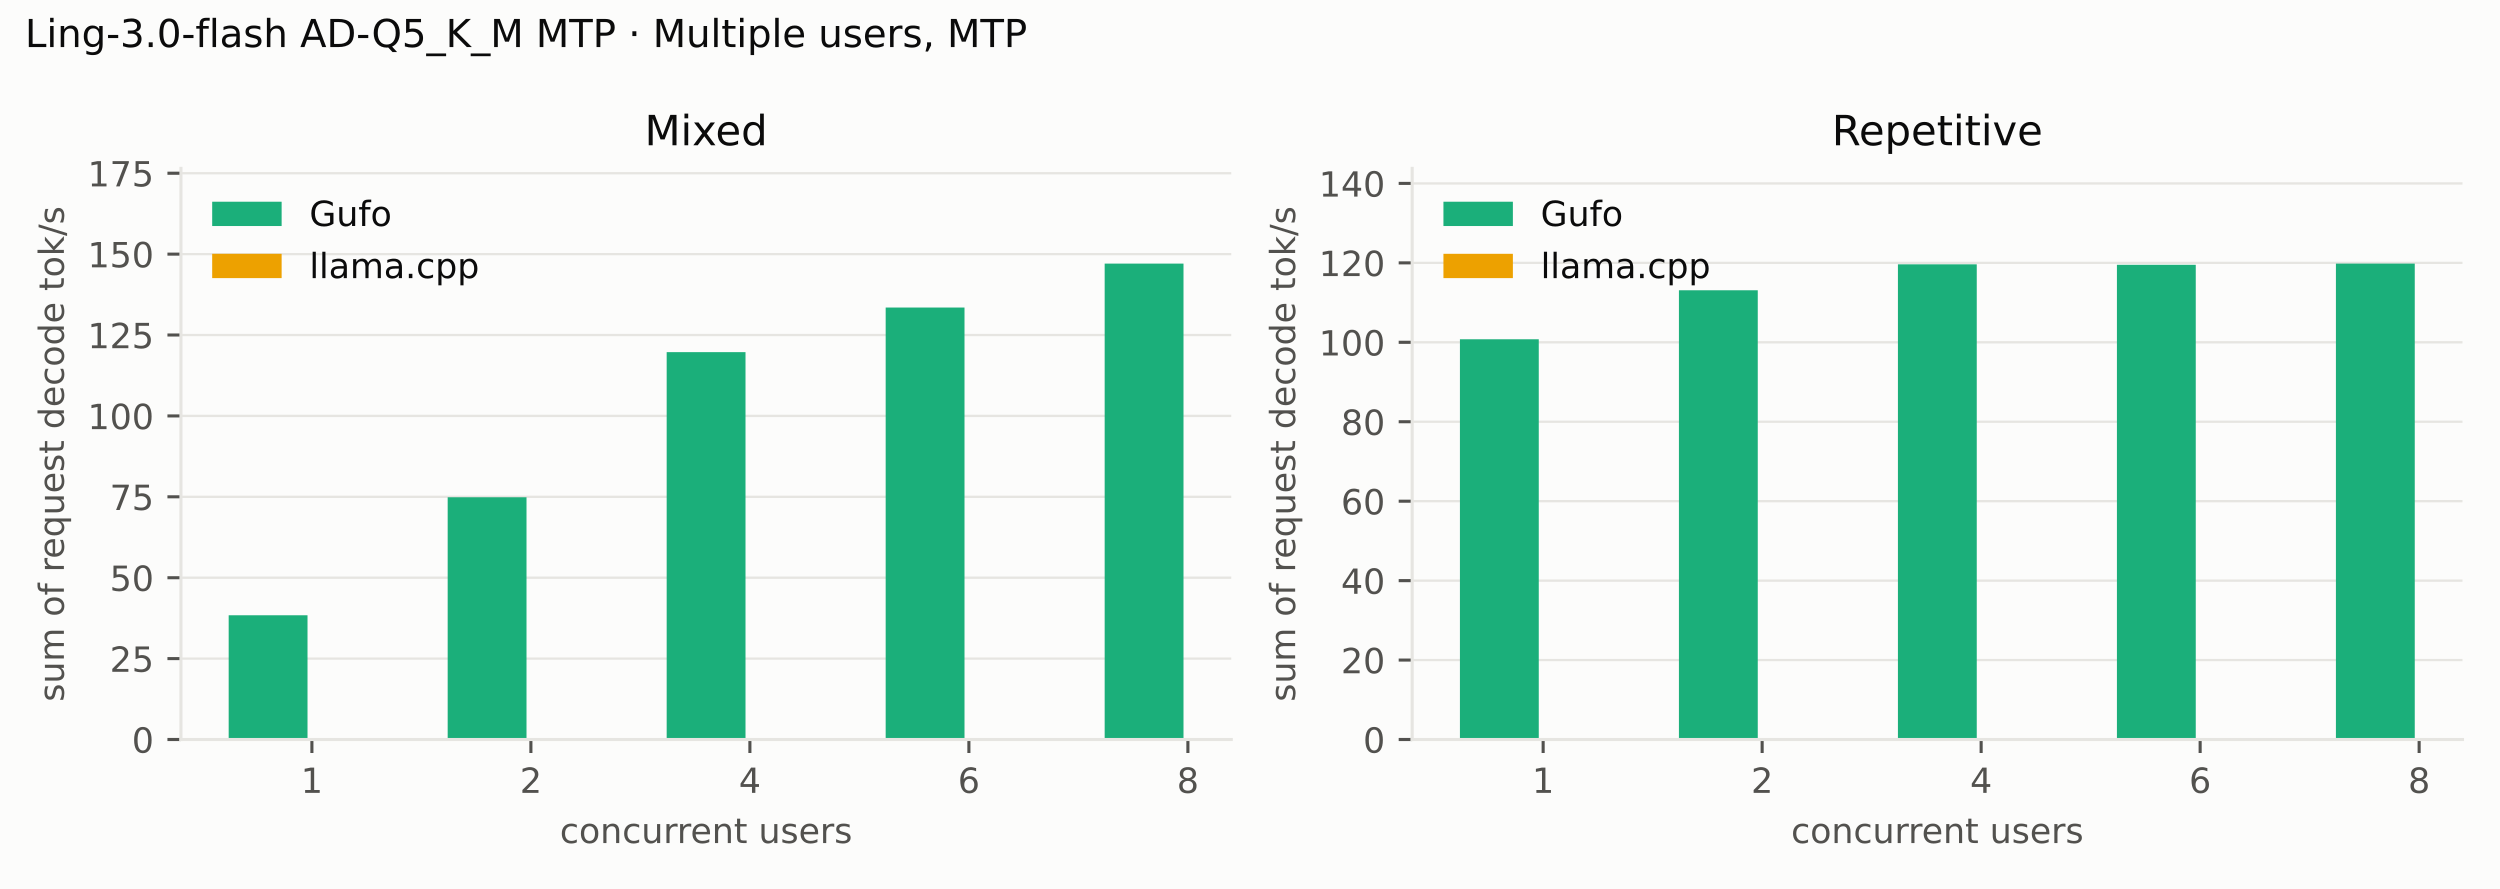
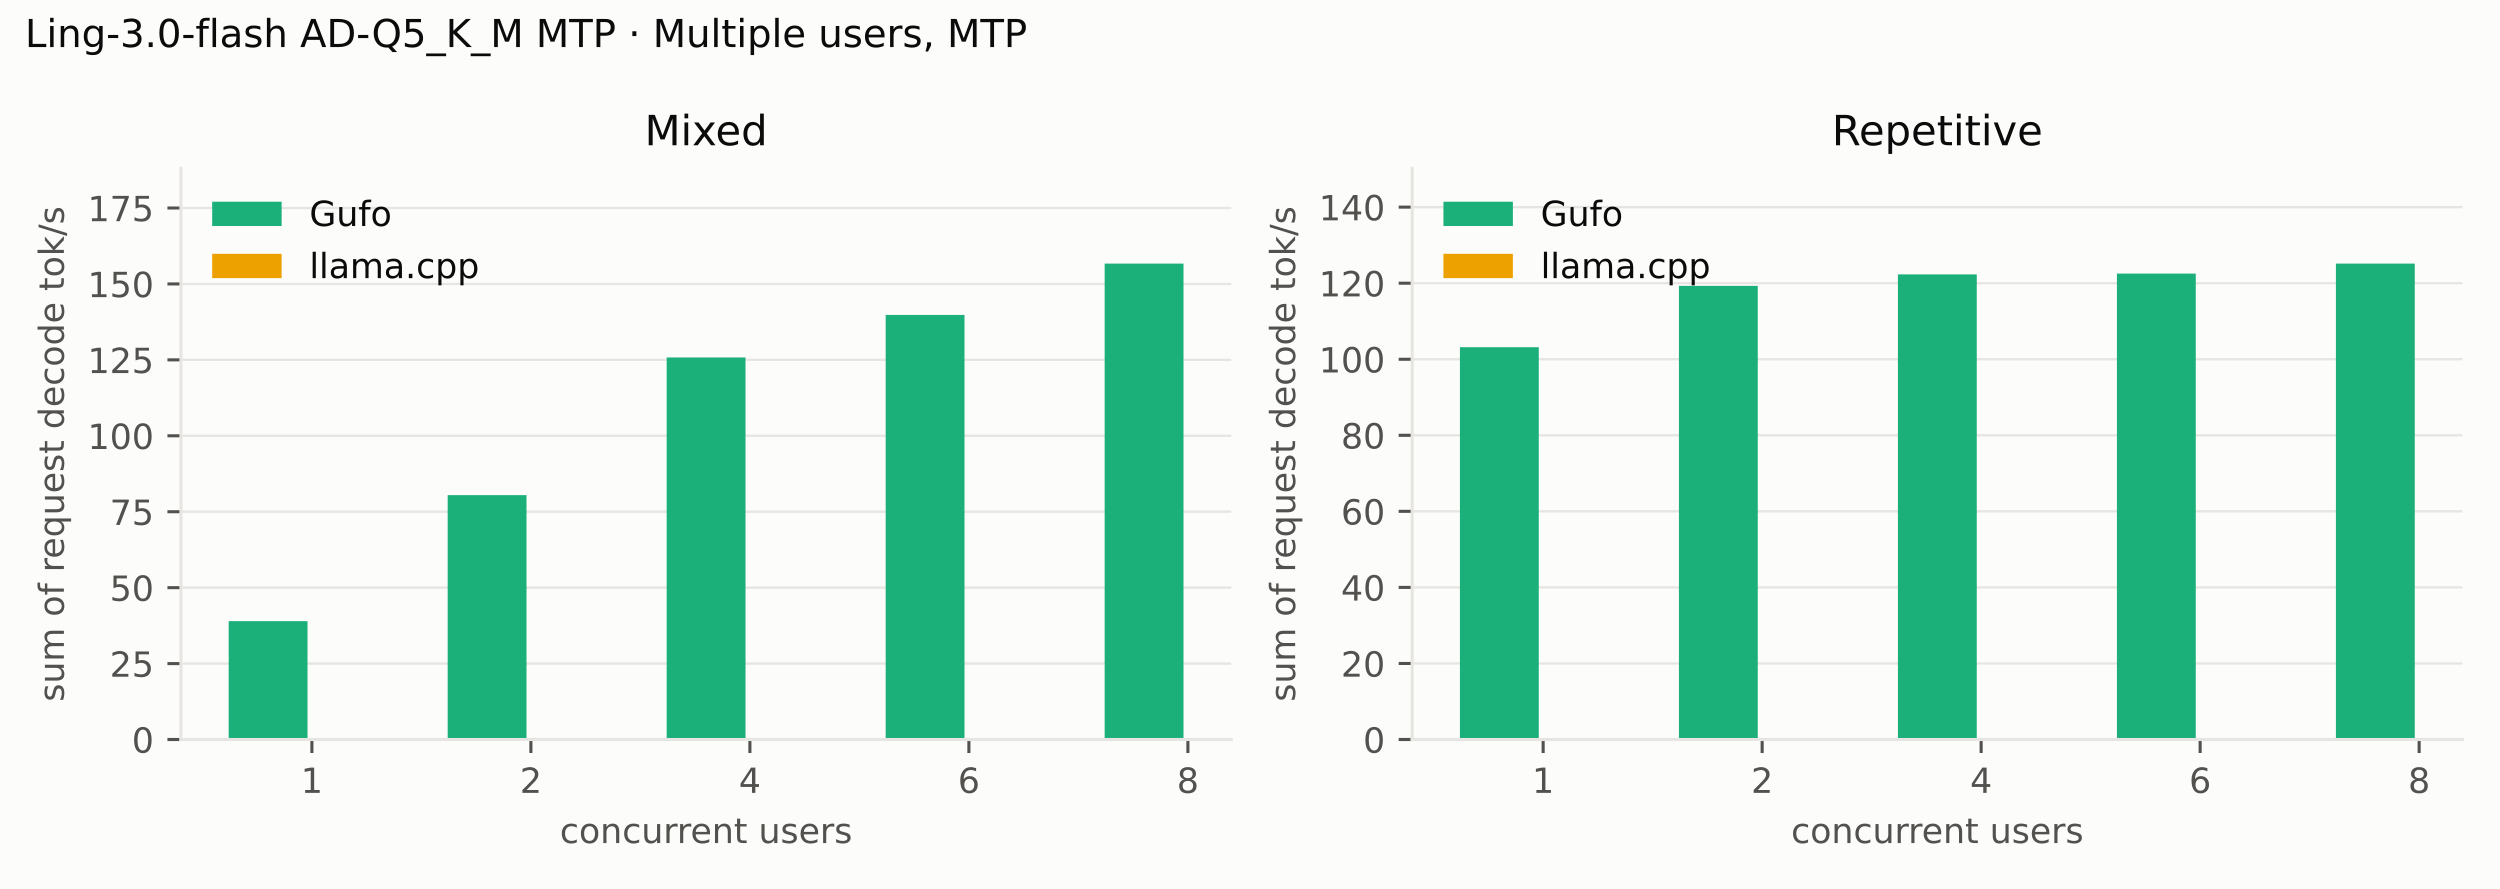
<svg xmlns="http://www.w3.org/2000/svg" xmlns:xlink="http://www.w3.org/1999/xlink" width="648pt" height="230.4pt" viewBox="0 0 648 230.4" version="1.1">
  <defs>
    <style type="text/css">*{stroke-linejoin: round; stroke-linecap: butt}</style>
  </defs>
  <g id="figure_1">
    <g id="patch_1">
      <path d="M 0 230.4 L 648 230.4 L 648 0 L 0 0 z " style="fill: #fcfcfb" />
    </g>
    <g id="axes_1">
      <g id="patch_2">
        <path d="M 46.899 191.68 L 319.14 191.68 L 319.14 43.647 L 46.899 43.647 z " style="fill: #fcfcfb" />
      </g>
      <g id="matplotlib.axis_1">
        <g id="xtick_1">
          <g id="line2d_1">
            <defs>
              <path id="m1ebf051f68" d="M 0 0 L 0 3.5 " style="stroke: #52514e; stroke-width: 0.8" />
            </defs>
            <g>
              <use xlink:href="#m1ebf051f68" x="80.844" y="191.68" style="fill: #52514e; stroke: #52514e; stroke-width: 0.8" />
            </g>
          </g>
          <g id="text_1">
            <text style="font-size: 9px; font-family: 'DejaVu Sans', 'Bitstream Vera Sans', 'Computer Modern Sans Serif', 'Lucida Grande', 'Verdana', 'Geneva', 'Lucid', 'Arial', 'Helvetica', 'Avant Garde', sans-serif; text-anchor: middle; fill: #52514e" x="80.844" y="205.518" transform="rotate(-0 80.84437 205.5179)">1</text>
          </g>
        </g>
        <g id="xtick_2">
          <g id="line2d_2">
            <g>
              <use xlink:href="#m1ebf051f68" x="137.608" y="191.68" style="fill: #52514e; stroke: #52514e; stroke-width: 0.8" />
            </g>
          </g>
          <g id="text_2">
            <text style="font-size: 9px; font-family: 'DejaVu Sans', 'Bitstream Vera Sans', 'Computer Modern Sans Serif', 'Lucida Grande', 'Verdana', 'Geneva', 'Lucid', 'Arial', 'Helvetica', 'Avant Garde', sans-serif; text-anchor: middle; fill: #52514e" x="137.608" y="205.518" transform="rotate(-0 137.6085 205.5179)">2</text>
          </g>
        </g>
        <g id="xtick_3">
          <g id="line2d_3">
            <g>
              <use xlink:href="#m1ebf051f68" x="194.373" y="191.68" style="fill: #52514e; stroke: #52514e; stroke-width: 0.8" />
            </g>
          </g>
          <g id="text_3">
            <text style="font-size: 9px; font-family: 'DejaVu Sans', 'Bitstream Vera Sans', 'Computer Modern Sans Serif', 'Lucida Grande', 'Verdana', 'Geneva', 'Lucid', 'Arial', 'Helvetica', 'Avant Garde', sans-serif; text-anchor: middle; fill: #52514e" x="194.373" y="205.518" transform="rotate(-0 194.3725 205.5179)">4</text>
          </g>
        </g>
        <g id="xtick_4">
          <g id="line2d_4">
            <g>
              <use xlink:href="#m1ebf051f68" x="251.137" y="191.68" style="fill: #52514e; stroke: #52514e; stroke-width: 0.8" />
            </g>
          </g>
          <g id="text_4">
            <text style="font-size: 9px; font-family: 'DejaVu Sans', 'Bitstream Vera Sans', 'Computer Modern Sans Serif', 'Lucida Grande', 'Verdana', 'Geneva', 'Lucid', 'Arial', 'Helvetica', 'Avant Garde', sans-serif; text-anchor: middle; fill: #52514e" x="251.137" y="205.518" transform="rotate(-0 251.1366 205.5179)">6</text>
          </g>
        </g>
        <g id="xtick_5">
          <g id="line2d_5">
            <g>
              <use xlink:href="#m1ebf051f68" x="307.901" y="191.68" style="fill: #52514e; stroke: #52514e; stroke-width: 0.8" />
            </g>
          </g>
          <g id="text_5">
            <text style="font-size: 9px; font-family: 'DejaVu Sans', 'Bitstream Vera Sans', 'Computer Modern Sans Serif', 'Lucida Grande', 'Verdana', 'Geneva', 'Lucid', 'Arial', 'Helvetica', 'Avant Garde', sans-serif; text-anchor: middle; fill: #52514e" x="307.901" y="205.518" transform="rotate(-0 307.9007 205.5179)">8</text>
          </g>
        </g>
        <g id="text_6">
          <text style="font-size: 9px; font-family: 'DejaVu Sans', 'Bitstream Vera Sans', 'Computer Modern Sans Serif', 'Lucida Grande', 'Verdana', 'Geneva', 'Lucid', 'Arial', 'Helvetica', 'Avant Garde', sans-serif; text-anchor: middle; fill: #52514e" x="183.02" y="218.518" transform="rotate(-0 183.0197 218.5179)">concurrent users</text>
        </g>
      </g>
      <g id="matplotlib.axis_2">
        <g id="ytick_1">
          <g id="line2d_6">
            <path d="M 46.899 191.68 L 319.14 191.68 " clip-path="url(#p1bdd1d52e2)" style="fill: none; stroke: #e6e5e1; stroke-width: 0.6; stroke-linecap: square" />
          </g>
          <g id="line2d_7">
            <defs>
              <path id="m680e5b1e24" d="M 0 0 L -3.5 0 " style="stroke: #52514e; stroke-width: 0.8" />
            </defs>
            <g>
              <use xlink:href="#m680e5b1e24" x="46.899" y="191.68" style="fill: #52514e; stroke: #52514e; stroke-width: 0.8" />
            </g>
          </g>
          <g id="text_7">
            <text style="font-size: 9px; font-family: 'DejaVu Sans', 'Bitstream Vera Sans', 'Computer Modern Sans Serif', 'Lucida Grande', 'Verdana', 'Geneva', 'Lucid', 'Arial', 'Helvetica', 'Avant Garde', sans-serif; text-anchor: end; fill: #52514e" x="39.899" y="195.099" transform="rotate(-0 39.89945 195.0989)">0</text>
          </g>
        </g>
        <g id="ytick_2">
          <g id="line2d_8">
-             <path d="M 46.899 170.712 L 319.14 170.712 " clip-path="url(#p1bdd1d52e2)" style="fill: none; stroke: #e6e5e1; stroke-width: 0.6; stroke-linecap: square" />
+             <path d="M 46.899 171.999 L 319.14 171.999 " clip-path="url(#p1bdd1d52e2)" style="fill: none; stroke: #e6e5e1; stroke-width: 0.6; stroke-linecap: square" />
          </g>
          <g id="line2d_9">
            <g>
-               <use xlink:href="#m680e5b1e24" x="46.899" y="170.712" style="fill: #52514e; stroke: #52514e; stroke-width: 0.8" />
+               <use xlink:href="#m680e5b1e24" x="46.899" y="171.999" style="fill: #52514e; stroke: #52514e; stroke-width: 0.8" />
            </g>
          </g>
          <g id="text_8">
-             <text style="font-size: 9px; font-family: 'DejaVu Sans', 'Bitstream Vera Sans', 'Computer Modern Sans Serif', 'Lucida Grande', 'Verdana', 'Geneva', 'Lucid', 'Arial', 'Helvetica', 'Avant Garde', sans-serif; text-anchor: end; fill: #52514e" x="39.899" y="174.131" transform="rotate(-0 39.89945 174.1306)">25</text>
+             <text style="font-size: 9px; font-family: 'DejaVu Sans', 'Bitstream Vera Sans', 'Computer Modern Sans Serif', 'Lucida Grande', 'Verdana', 'Geneva', 'Lucid', 'Arial', 'Helvetica', 'Avant Garde', sans-serif; text-anchor: end; fill: #52514e" x="39.899" y="175.418" transform="rotate(-0 39.89945 175.4179)">25</text>
          </g>
        </g>
        <g id="ytick_3">
          <g id="line2d_10">
-             <path d="M 46.899 149.743 L 319.14 149.743 " clip-path="url(#p1bdd1d52e2)" style="fill: none; stroke: #e6e5e1; stroke-width: 0.6; stroke-linecap: square" />
+             <path d="M 46.899 152.318 L 319.14 152.318 " clip-path="url(#p1bdd1d52e2)" style="fill: none; stroke: #e6e5e1; stroke-width: 0.6; stroke-linecap: square" />
          </g>
          <g id="line2d_11">
            <g>
-               <use xlink:href="#m680e5b1e24" x="46.899" y="149.743" style="fill: #52514e; stroke: #52514e; stroke-width: 0.8" />
+               <use xlink:href="#m680e5b1e24" x="46.899" y="152.318" style="fill: #52514e; stroke: #52514e; stroke-width: 0.8" />
            </g>
          </g>
          <g id="text_9">
-             <text style="font-size: 9px; font-family: 'DejaVu Sans', 'Bitstream Vera Sans', 'Computer Modern Sans Serif', 'Lucida Grande', 'Verdana', 'Geneva', 'Lucid', 'Arial', 'Helvetica', 'Avant Garde', sans-serif; text-anchor: end; fill: #52514e" x="39.899" y="153.162" transform="rotate(-0 39.89945 153.1623)">50</text>
+             <text style="font-size: 9px; font-family: 'DejaVu Sans', 'Bitstream Vera Sans', 'Computer Modern Sans Serif', 'Lucida Grande', 'Verdana', 'Geneva', 'Lucid', 'Arial', 'Helvetica', 'Avant Garde', sans-serif; text-anchor: end; fill: #52514e" x="39.899" y="155.737" transform="rotate(-0 39.89945 155.7369)">50</text>
          </g>
        </g>
        <g id="ytick_4">
          <g id="line2d_12">
-             <path d="M 46.899 128.775 L 319.14 128.775 " clip-path="url(#p1bdd1d52e2)" style="fill: none; stroke: #e6e5e1; stroke-width: 0.6; stroke-linecap: square" />
+             <path d="M 46.899 132.637 L 319.14 132.637 " clip-path="url(#p1bdd1d52e2)" style="fill: none; stroke: #e6e5e1; stroke-width: 0.6; stroke-linecap: square" />
          </g>
          <g id="line2d_13">
            <g>
-               <use xlink:href="#m680e5b1e24" x="46.899" y="128.775" style="fill: #52514e; stroke: #52514e; stroke-width: 0.8" />
+               <use xlink:href="#m680e5b1e24" x="46.899" y="132.637" style="fill: #52514e; stroke: #52514e; stroke-width: 0.8" />
            </g>
          </g>
          <g id="text_10">
-             <text style="font-size: 9px; font-family: 'DejaVu Sans', 'Bitstream Vera Sans', 'Computer Modern Sans Serif', 'Lucida Grande', 'Verdana', 'Geneva', 'Lucid', 'Arial', 'Helvetica', 'Avant Garde', sans-serif; text-anchor: end; fill: #52514e" x="39.899" y="132.194" transform="rotate(-0 39.89945 132.194)">75</text>
+             <text style="font-size: 9px; font-family: 'DejaVu Sans', 'Bitstream Vera Sans', 'Computer Modern Sans Serif', 'Lucida Grande', 'Verdana', 'Geneva', 'Lucid', 'Arial', 'Helvetica', 'Avant Garde', sans-serif; text-anchor: end; fill: #52514e" x="39.899" y="136.056" transform="rotate(-0 39.89945 136.0558)">75</text>
          </g>
        </g>
        <g id="ytick_5">
          <g id="line2d_14">
-             <path d="M 46.899 107.807 L 319.14 107.807 " clip-path="url(#p1bdd1d52e2)" style="fill: none; stroke: #e6e5e1; stroke-width: 0.6; stroke-linecap: square" />
+             <path d="M 46.899 112.956 L 319.14 112.956 " clip-path="url(#p1bdd1d52e2)" style="fill: none; stroke: #e6e5e1; stroke-width: 0.6; stroke-linecap: square" />
          </g>
          <g id="line2d_15">
            <g>
-               <use xlink:href="#m680e5b1e24" x="46.899" y="107.807" style="fill: #52514e; stroke: #52514e; stroke-width: 0.8" />
+               <use xlink:href="#m680e5b1e24" x="46.899" y="112.956" style="fill: #52514e; stroke: #52514e; stroke-width: 0.8" />
            </g>
          </g>
          <g id="text_11">
-             <text style="font-size: 9px; font-family: 'DejaVu Sans', 'Bitstream Vera Sans', 'Computer Modern Sans Serif', 'Lucida Grande', 'Verdana', 'Geneva', 'Lucid', 'Arial', 'Helvetica', 'Avant Garde', sans-serif; text-anchor: end; fill: #52514e" x="39.899" y="111.226" transform="rotate(-0 39.89945 111.2257)">100</text>
+             <text style="font-size: 9px; font-family: 'DejaVu Sans', 'Bitstream Vera Sans', 'Computer Modern Sans Serif', 'Lucida Grande', 'Verdana', 'Geneva', 'Lucid', 'Arial', 'Helvetica', 'Avant Garde', sans-serif; text-anchor: end; fill: #52514e" x="39.899" y="116.375" transform="rotate(-0 39.89945 116.3748)">100</text>
          </g>
        </g>
        <g id="ytick_6">
          <g id="line2d_16">
-             <path d="M 46.899 86.838 L 319.14 86.838 " clip-path="url(#p1bdd1d52e2)" style="fill: none; stroke: #e6e5e1; stroke-width: 0.6; stroke-linecap: square" />
+             <path d="M 46.899 93.275 L 319.14 93.275 " clip-path="url(#p1bdd1d52e2)" style="fill: none; stroke: #e6e5e1; stroke-width: 0.6; stroke-linecap: square" />
          </g>
          <g id="line2d_17">
            <g>
-               <use xlink:href="#m680e5b1e24" x="46.899" y="86.838" style="fill: #52514e; stroke: #52514e; stroke-width: 0.8" />
+               <use xlink:href="#m680e5b1e24" x="46.899" y="93.275" style="fill: #52514e; stroke: #52514e; stroke-width: 0.8" />
            </g>
          </g>
          <g id="text_12">
-             <text style="font-size: 9px; font-family: 'DejaVu Sans', 'Bitstream Vera Sans', 'Computer Modern Sans Serif', 'Lucida Grande', 'Verdana', 'Geneva', 'Lucid', 'Arial', 'Helvetica', 'Avant Garde', sans-serif; text-anchor: end; fill: #52514e" x="39.899" y="90.257" transform="rotate(-0 39.89945 90.2574)">125</text>
+             <text style="font-size: 9px; font-family: 'DejaVu Sans', 'Bitstream Vera Sans', 'Computer Modern Sans Serif', 'Lucida Grande', 'Verdana', 'Geneva', 'Lucid', 'Arial', 'Helvetica', 'Avant Garde', sans-serif; text-anchor: end; fill: #52514e" x="39.899" y="96.694" transform="rotate(-0 39.89945 96.69375)">125</text>
          </g>
        </g>
        <g id="ytick_7">
          <g id="line2d_18">
-             <path d="M 46.899 65.87 L 319.14 65.87 " clip-path="url(#p1bdd1d52e2)" style="fill: none; stroke: #e6e5e1; stroke-width: 0.6; stroke-linecap: square" />
+             <path d="M 46.899 73.594 L 319.14 73.594 " clip-path="url(#p1bdd1d52e2)" style="fill: none; stroke: #e6e5e1; stroke-width: 0.6; stroke-linecap: square" />
          </g>
          <g id="line2d_19">
            <g>
-               <use xlink:href="#m680e5b1e24" x="46.899" y="65.87" style="fill: #52514e; stroke: #52514e; stroke-width: 0.8" />
+               <use xlink:href="#m680e5b1e24" x="46.899" y="73.594" style="fill: #52514e; stroke: #52514e; stroke-width: 0.8" />
            </g>
          </g>
          <g id="text_13">
-             <text style="font-size: 9px; font-family: 'DejaVu Sans', 'Bitstream Vera Sans', 'Computer Modern Sans Serif', 'Lucida Grande', 'Verdana', 'Geneva', 'Lucid', 'Arial', 'Helvetica', 'Avant Garde', sans-serif; text-anchor: end; fill: #52514e" x="39.899" y="69.289" transform="rotate(-0 39.89945 69.28909)">150</text>
+             <text style="font-size: 9px; font-family: 'DejaVu Sans', 'Bitstream Vera Sans', 'Computer Modern Sans Serif', 'Lucida Grande', 'Verdana', 'Geneva', 'Lucid', 'Arial', 'Helvetica', 'Avant Garde', sans-serif; text-anchor: end; fill: #52514e" x="39.899" y="77.013" transform="rotate(-0 39.89945 77.01271)">150</text>
          </g>
        </g>
        <g id="ytick_8">
          <g id="line2d_20">
-             <path d="M 46.899 44.902 L 319.14 44.902 " clip-path="url(#p1bdd1d52e2)" style="fill: none; stroke: #e6e5e1; stroke-width: 0.6; stroke-linecap: square" />
+             <path d="M 46.899 53.913 L 319.14 53.913 " clip-path="url(#p1bdd1d52e2)" style="fill: none; stroke: #e6e5e1; stroke-width: 0.6; stroke-linecap: square" />
          </g>
          <g id="line2d_21">
            <g>
-               <use xlink:href="#m680e5b1e24" x="46.899" y="44.902" style="fill: #52514e; stroke: #52514e; stroke-width: 0.8" />
+               <use xlink:href="#m680e5b1e24" x="46.899" y="53.913" style="fill: #52514e; stroke: #52514e; stroke-width: 0.8" />
            </g>
          </g>
          <g id="text_14">
-             <text style="font-size: 9px; font-family: 'DejaVu Sans', 'Bitstream Vera Sans', 'Computer Modern Sans Serif', 'Lucida Grande', 'Verdana', 'Geneva', 'Lucid', 'Arial', 'Helvetica', 'Avant Garde', sans-serif; text-anchor: end; fill: #52514e" x="39.899" y="48.321" transform="rotate(-0 39.89945 48.32078)">175</text>
+             <text style="font-size: 9px; font-family: 'DejaVu Sans', 'Bitstream Vera Sans', 'Computer Modern Sans Serif', 'Lucida Grande', 'Verdana', 'Geneva', 'Lucid', 'Arial', 'Helvetica', 'Avant Garde', sans-serif; text-anchor: end; fill: #52514e" x="39.899" y="57.332" transform="rotate(-0 39.89945 57.33167)">175</text>
          </g>
        </g>
        <g id="text_15">
          <text style="font-size: 9px; font-family: 'DejaVu Sans', 'Bitstream Vera Sans', 'Computer Modern Sans Serif', 'Lucida Grande', 'Verdana', 'Geneva', 'Lucid', 'Arial', 'Helvetica', 'Avant Garde', sans-serif; text-anchor: middle; fill: #52514e" x="16.559" y="117.664" transform="rotate(-90 16.55859 117.6635)">sum of request decode tok/s</text>
        </g>
      </g>
      <g id="patch_3">
-         <path d="M 59.274 191.68 L 79.709 191.68 L 79.709 159.481 L 59.274 159.481 z " clip-path="url(#p1bdd1d52e2)" style="fill: #1baf7a" />
+         <path d="M 59.274 191.68 L 79.709 191.68 L 79.709 161.001 L 59.274 161.001 z " clip-path="url(#p1bdd1d52e2)" style="fill: #1baf7a" />
      </g>
      <g id="patch_4">
-         <path d="M 116.038 191.68 L 136.473 191.68 L 136.473 128.892 L 116.038 128.892 z " clip-path="url(#p1bdd1d52e2)" style="fill: #1baf7a" />
+         <path d="M 116.038 191.68 L 136.473 191.68 L 136.473 128.339 L 116.038 128.339 z " clip-path="url(#p1bdd1d52e2)" style="fill: #1baf7a" />
      </g>
      <g id="patch_5">
-         <path d="M 172.802 191.68 L 193.237 191.68 L 193.237 91.267 L 172.802 91.267 z " clip-path="url(#p1bdd1d52e2)" style="fill: #1baf7a" />
+         <path d="M 172.802 191.68 L 193.237 191.68 L 193.237 92.661 L 172.802 92.661 z " clip-path="url(#p1bdd1d52e2)" style="fill: #1baf7a" />
      </g>
      <g id="patch_6">
-         <path d="M 229.566 191.68 L 250.001 191.68 L 250.001 79.718 L 229.566 79.718 z " clip-path="url(#p1bdd1d52e2)" style="fill: #1baf7a" />
+         <path d="M 229.566 191.68 L 250.001 191.68 L 250.001 81.639 L 229.566 81.639 z " clip-path="url(#p1bdd1d52e2)" style="fill: #1baf7a" />
      </g>
      <g id="patch_7">
        <path d="M 286.33 191.68 L 306.765 191.68 L 306.765 68.319 L 286.33 68.319 z " clip-path="url(#p1bdd1d52e2)" style="fill: #1baf7a" />
      </g>
      <g id="patch_8">
        <path d="M 0 0 z " clip-path="url(#p1bdd1d52e2)" style="fill: #eda100" />
      </g>
      <g id="patch_9">
        <path d="M 0 0 z " clip-path="url(#p1bdd1d52e2)" style="fill: #eda100" />
      </g>
      <g id="patch_10">
        <path d="M 0 0 z " clip-path="url(#p1bdd1d52e2)" style="fill: #eda100" />
      </g>
      <g id="patch_11">
        <path d="M 0 0 z " clip-path="url(#p1bdd1d52e2)" style="fill: #eda100" />
      </g>
      <g id="patch_12">
        <path d="M 0 0 z " clip-path="url(#p1bdd1d52e2)" style="fill: #eda100" />
      </g>
      <g id="patch_13">
        <path d="M 46.899 191.68 L 46.899 43.647 " style="fill: none; stroke: #e6e5e1; stroke-width: 0.8; stroke-linejoin: miter; stroke-linecap: square" />
      </g>
      <g id="patch_14">
        <path d="M 46.899 191.68 L 319.14 191.68 " style="fill: none; stroke: #e6e5e1; stroke-width: 0.8; stroke-linejoin: miter; stroke-linecap: square" />
      </g>
      <g id="text_16">
        <text style="font-size: 10.8px; font-family: 'DejaVu Sans', 'Bitstream Vera Sans', 'Computer Modern Sans Serif', 'Lucida Grande', 'Verdana', 'Geneva', 'Lucid', 'Arial', 'Helvetica', 'Avant Garde', sans-serif; text-anchor: middle; fill: #0b0b0b" x="183.02" y="37.647" transform="rotate(-0 183.0197 37.64709)">Mixed</text>
      </g>
      <g id="legend_1">
        <g id="patch_15">
          <path d="M 54.999 58.586 L 72.999 58.586 L 72.999 52.286 L 54.999 52.286 z " style="fill: #1baf7a" />
        </g>
        <g id="text_17">
          <text style="font-size: 9px; font-family: 'DejaVu Sans', 'Bitstream Vera Sans', 'Computer Modern Sans Serif', 'Lucida Grande', 'Verdana', 'Geneva', 'Lucid', 'Arial', 'Helvetica', 'Avant Garde', sans-serif; text-anchor: start; fill: #0b0b0b" x="80.199" y="58.586" transform="rotate(-0 80.19945 58.58569)">Gufo</text>
        </g>
        <g id="patch_16">
          <path d="M 54.999 72.086 L 72.999 72.086 L 72.999 65.786 L 54.999 65.786 z " style="fill: #eda100" />
        </g>
        <g id="text_18">
          <text style="font-size: 9px; font-family: 'DejaVu Sans', 'Bitstream Vera Sans', 'Computer Modern Sans Serif', 'Lucida Grande', 'Verdana', 'Geneva', 'Lucid', 'Arial', 'Helvetica', 'Avant Garde', sans-serif; text-anchor: start; fill: #0b0b0b" x="80.199" y="72.086" transform="rotate(-0 80.19945 72.08639)">llama.cpp</text>
        </g>
      </g>
    </g>
    <g id="axes_2">
      <g id="patch_17">
        <path d="M 366.039 191.68 L 638.28 191.68 L 638.28 43.647 L 366.039 43.647 z " style="fill: #fcfcfb" />
      </g>
      <g id="matplotlib.axis_3">
        <g id="xtick_6">
          <g id="line2d_22">
            <g>
              <use xlink:href="#m1ebf051f68" x="399.984" y="191.68" style="fill: #52514e; stroke: #52514e; stroke-width: 0.8" />
            </g>
          </g>
          <g id="text_19">
            <text style="font-size: 9px; font-family: 'DejaVu Sans', 'Bitstream Vera Sans', 'Computer Modern Sans Serif', 'Lucida Grande', 'Verdana', 'Geneva', 'Lucid', 'Arial', 'Helvetica', 'Avant Garde', sans-serif; text-anchor: middle; fill: #52514e" x="399.984" y="205.518" transform="rotate(-0 399.9844 205.5179)">1</text>
          </g>
        </g>
        <g id="xtick_7">
          <g id="line2d_23">
            <g>
              <use xlink:href="#m1ebf051f68" x="456.748" y="191.68" style="fill: #52514e; stroke: #52514e; stroke-width: 0.8" />
            </g>
          </g>
          <g id="text_20">
            <text style="font-size: 9px; font-family: 'DejaVu Sans', 'Bitstream Vera Sans', 'Computer Modern Sans Serif', 'Lucida Grande', 'Verdana', 'Geneva', 'Lucid', 'Arial', 'Helvetica', 'Avant Garde', sans-serif; text-anchor: middle; fill: #52514e" x="456.748" y="205.518" transform="rotate(-0 456.7485 205.5179)">2</text>
          </g>
        </g>
        <g id="xtick_8">
          <g id="line2d_24">
            <g>
              <use xlink:href="#m1ebf051f68" x="513.513" y="191.68" style="fill: #52514e; stroke: #52514e; stroke-width: 0.8" />
            </g>
          </g>
          <g id="text_21">
            <text style="font-size: 9px; font-family: 'DejaVu Sans', 'Bitstream Vera Sans', 'Computer Modern Sans Serif', 'Lucida Grande', 'Verdana', 'Geneva', 'Lucid', 'Arial', 'Helvetica', 'Avant Garde', sans-serif; text-anchor: middle; fill: #52514e" x="513.513" y="205.518" transform="rotate(-0 513.5125 205.5179)">4</text>
          </g>
        </g>
        <g id="xtick_9">
          <g id="line2d_25">
            <g>
              <use xlink:href="#m1ebf051f68" x="570.277" y="191.68" style="fill: #52514e; stroke: #52514e; stroke-width: 0.8" />
            </g>
          </g>
          <g id="text_22">
            <text style="font-size: 9px; font-family: 'DejaVu Sans', 'Bitstream Vera Sans', 'Computer Modern Sans Serif', 'Lucida Grande', 'Verdana', 'Geneva', 'Lucid', 'Arial', 'Helvetica', 'Avant Garde', sans-serif; text-anchor: middle; fill: #52514e" x="570.277" y="205.518" transform="rotate(-0 570.2766 205.5179)">6</text>
          </g>
        </g>
        <g id="xtick_10">
          <g id="line2d_26">
            <g>
              <use xlink:href="#m1ebf051f68" x="627.041" y="191.68" style="fill: #52514e; stroke: #52514e; stroke-width: 0.8" />
            </g>
          </g>
          <g id="text_23">
            <text style="font-size: 9px; font-family: 'DejaVu Sans', 'Bitstream Vera Sans', 'Computer Modern Sans Serif', 'Lucida Grande', 'Verdana', 'Geneva', 'Lucid', 'Arial', 'Helvetica', 'Avant Garde', sans-serif; text-anchor: middle; fill: #52514e" x="627.041" y="205.518" transform="rotate(-0 627.0407 205.5179)">8</text>
          </g>
        </g>
        <g id="text_24">
          <text style="font-size: 9px; font-family: 'DejaVu Sans', 'Bitstream Vera Sans', 'Computer Modern Sans Serif', 'Lucida Grande', 'Verdana', 'Geneva', 'Lucid', 'Arial', 'Helvetica', 'Avant Garde', sans-serif; text-anchor: middle; fill: #52514e" x="502.16" y="218.518" transform="rotate(-0 502.1597 218.5179)">concurrent users</text>
        </g>
      </g>
      <g id="matplotlib.axis_4">
        <g id="ytick_9">
          <g id="line2d_27">
            <path d="M 366.039 191.68 L 638.28 191.68 " clip-path="url(#pbed3e39741)" style="fill: none; stroke: #e6e5e1; stroke-width: 0.6; stroke-linecap: square" />
          </g>
          <g id="line2d_28">
            <g>
              <use xlink:href="#m680e5b1e24" x="366.039" y="191.68" style="fill: #52514e; stroke: #52514e; stroke-width: 0.8" />
            </g>
          </g>
          <g id="text_25">
            <text style="font-size: 9px; font-family: 'DejaVu Sans', 'Bitstream Vera Sans', 'Computer Modern Sans Serif', 'Lucida Grande', 'Verdana', 'Geneva', 'Lucid', 'Arial', 'Helvetica', 'Avant Garde', sans-serif; text-anchor: end; fill: #52514e" x="359.039" y="195.099" transform="rotate(-0 359.0395 195.0989)">0</text>
          </g>
        </g>
        <g id="ytick_10">
          <g id="line2d_29">
-             <path d="M 366.039 171.089 L 638.28 171.089 " clip-path="url(#pbed3e39741)" style="fill: none; stroke: #e6e5e1; stroke-width: 0.6; stroke-linecap: square" />
+             <path d="M 366.039 171.968 L 638.28 171.968 " clip-path="url(#pbed3e39741)" style="fill: none; stroke: #e6e5e1; stroke-width: 0.6; stroke-linecap: square" />
          </g>
          <g id="line2d_30">
            <g>
-               <use xlink:href="#m680e5b1e24" x="366.039" y="171.089" style="fill: #52514e; stroke: #52514e; stroke-width: 0.8" />
+               <use xlink:href="#m680e5b1e24" x="366.039" y="171.968" style="fill: #52514e; stroke: #52514e; stroke-width: 0.8" />
            </g>
          </g>
          <g id="text_26">
-             <text style="font-size: 9px; font-family: 'DejaVu Sans', 'Bitstream Vera Sans', 'Computer Modern Sans Serif', 'Lucida Grande', 'Verdana', 'Geneva', 'Lucid', 'Arial', 'Helvetica', 'Avant Garde', sans-serif; text-anchor: end; fill: #52514e" x="359.039" y="174.508" transform="rotate(-0 359.0395 174.5079)">20</text>
+             <text style="font-size: 9px; font-family: 'DejaVu Sans', 'Bitstream Vera Sans', 'Computer Modern Sans Serif', 'Lucida Grande', 'Verdana', 'Geneva', 'Lucid', 'Arial', 'Helvetica', 'Avant Garde', sans-serif; text-anchor: end; fill: #52514e" x="359.039" y="175.386" transform="rotate(-0 359.0395 175.3865)">20</text>
          </g>
        </g>
        <g id="ytick_11">
          <g id="line2d_31">
-             <path d="M 366.039 150.498 L 638.28 150.498 " clip-path="url(#pbed3e39741)" style="fill: none; stroke: #e6e5e1; stroke-width: 0.6; stroke-linecap: square" />
+             <path d="M 366.039 152.255 L 638.28 152.255 " clip-path="url(#pbed3e39741)" style="fill: none; stroke: #e6e5e1; stroke-width: 0.6; stroke-linecap: square" />
          </g>
          <g id="line2d_32">
            <g>
-               <use xlink:href="#m680e5b1e24" x="366.039" y="150.498" style="fill: #52514e; stroke: #52514e; stroke-width: 0.8" />
+               <use xlink:href="#m680e5b1e24" x="366.039" y="152.255" style="fill: #52514e; stroke: #52514e; stroke-width: 0.8" />
            </g>
          </g>
          <g id="text_27">
-             <text style="font-size: 9px; font-family: 'DejaVu Sans', 'Bitstream Vera Sans', 'Computer Modern Sans Serif', 'Lucida Grande', 'Verdana', 'Geneva', 'Lucid', 'Arial', 'Helvetica', 'Avant Garde', sans-serif; text-anchor: end; fill: #52514e" x="359.039" y="153.917" transform="rotate(-0 359.0395 153.9169)">40</text>
+             <text style="font-size: 9px; font-family: 'DejaVu Sans', 'Bitstream Vera Sans', 'Computer Modern Sans Serif', 'Lucida Grande', 'Verdana', 'Geneva', 'Lucid', 'Arial', 'Helvetica', 'Avant Garde', sans-serif; text-anchor: end; fill: #52514e" x="359.039" y="155.674" transform="rotate(-0 359.0395 155.674)">40</text>
          </g>
        </g>
        <g id="ytick_12">
          <g id="line2d_33">
-             <path d="M 366.039 129.907 L 638.28 129.907 " clip-path="url(#pbed3e39741)" style="fill: none; stroke: #e6e5e1; stroke-width: 0.6; stroke-linecap: square" />
+             <path d="M 366.039 132.543 L 638.28 132.543 " clip-path="url(#pbed3e39741)" style="fill: none; stroke: #e6e5e1; stroke-width: 0.6; stroke-linecap: square" />
          </g>
          <g id="line2d_34">
            <g>
-               <use xlink:href="#m680e5b1e24" x="366.039" y="129.907" style="fill: #52514e; stroke: #52514e; stroke-width: 0.8" />
+               <use xlink:href="#m680e5b1e24" x="366.039" y="132.543" style="fill: #52514e; stroke: #52514e; stroke-width: 0.8" />
            </g>
          </g>
          <g id="text_28">
-             <text style="font-size: 9px; font-family: 'DejaVu Sans', 'Bitstream Vera Sans', 'Computer Modern Sans Serif', 'Lucida Grande', 'Verdana', 'Geneva', 'Lucid', 'Arial', 'Helvetica', 'Avant Garde', sans-serif; text-anchor: end; fill: #52514e" x="359.039" y="133.326" transform="rotate(-0 359.0395 133.3259)">60</text>
+             <text style="font-size: 9px; font-family: 'DejaVu Sans', 'Bitstream Vera Sans', 'Computer Modern Sans Serif', 'Lucida Grande', 'Verdana', 'Geneva', 'Lucid', 'Arial', 'Helvetica', 'Avant Garde', sans-serif; text-anchor: end; fill: #52514e" x="359.039" y="135.961" transform="rotate(-0 359.0395 135.9615)">60</text>
          </g>
        </g>
        <g id="ytick_13">
          <g id="line2d_35">
-             <path d="M 366.039 109.316 L 638.28 109.316 " clip-path="url(#pbed3e39741)" style="fill: none; stroke: #e6e5e1; stroke-width: 0.6; stroke-linecap: square" />
+             <path d="M 366.039 112.83 L 638.28 112.83 " clip-path="url(#pbed3e39741)" style="fill: none; stroke: #e6e5e1; stroke-width: 0.6; stroke-linecap: square" />
          </g>
          <g id="line2d_36">
            <g>
-               <use xlink:href="#m680e5b1e24" x="366.039" y="109.316" style="fill: #52514e; stroke: #52514e; stroke-width: 0.8" />
+               <use xlink:href="#m680e5b1e24" x="366.039" y="112.83" style="fill: #52514e; stroke: #52514e; stroke-width: 0.8" />
            </g>
          </g>
          <g id="text_29">
-             <text style="font-size: 9px; font-family: 'DejaVu Sans', 'Bitstream Vera Sans', 'Computer Modern Sans Serif', 'Lucida Grande', 'Verdana', 'Geneva', 'Lucid', 'Arial', 'Helvetica', 'Avant Garde', sans-serif; text-anchor: end; fill: #52514e" x="359.039" y="112.735" transform="rotate(-0 359.0395 112.7349)">80</text>
+             <text style="font-size: 9px; font-family: 'DejaVu Sans', 'Bitstream Vera Sans', 'Computer Modern Sans Serif', 'Lucida Grande', 'Verdana', 'Geneva', 'Lucid', 'Arial', 'Helvetica', 'Avant Garde', sans-serif; text-anchor: end; fill: #52514e" x="359.039" y="116.249" transform="rotate(-0 359.0395 116.249)">80</text>
          </g>
        </g>
        <g id="ytick_14">
          <g id="line2d_37">
-             <path d="M 366.039 88.725 L 638.28 88.725 " clip-path="url(#pbed3e39741)" style="fill: none; stroke: #e6e5e1; stroke-width: 0.6; stroke-linecap: square" />
+             <path d="M 366.039 93.118 L 638.28 93.118 " clip-path="url(#pbed3e39741)" style="fill: none; stroke: #e6e5e1; stroke-width: 0.6; stroke-linecap: square" />
          </g>
          <g id="line2d_38">
            <g>
-               <use xlink:href="#m680e5b1e24" x="366.039" y="88.725" style="fill: #52514e; stroke: #52514e; stroke-width: 0.8" />
+               <use xlink:href="#m680e5b1e24" x="366.039" y="93.118" style="fill: #52514e; stroke: #52514e; stroke-width: 0.8" />
            </g>
          </g>
          <g id="text_30">
-             <text style="font-size: 9px; font-family: 'DejaVu Sans', 'Bitstream Vera Sans', 'Computer Modern Sans Serif', 'Lucida Grande', 'Verdana', 'Geneva', 'Lucid', 'Arial', 'Helvetica', 'Avant Garde', sans-serif; text-anchor: end; fill: #52514e" x="359.039" y="92.144" transform="rotate(-0 359.0395 92.14388)">100</text>
+             <text style="font-size: 9px; font-family: 'DejaVu Sans', 'Bitstream Vera Sans', 'Computer Modern Sans Serif', 'Lucida Grande', 'Verdana', 'Geneva', 'Lucid', 'Arial', 'Helvetica', 'Avant Garde', sans-serif; text-anchor: end; fill: #52514e" x="359.039" y="96.537" transform="rotate(-0 359.0395 96.5365)">100</text>
          </g>
        </g>
        <g id="ytick_15">
          <g id="line2d_39">
-             <path d="M 366.039 68.134 L 638.28 68.134 " clip-path="url(#pbed3e39741)" style="fill: none; stroke: #e6e5e1; stroke-width: 0.6; stroke-linecap: square" />
+             <path d="M 366.039 73.405 L 638.28 73.405 " clip-path="url(#pbed3e39741)" style="fill: none; stroke: #e6e5e1; stroke-width: 0.6; stroke-linecap: square" />
          </g>
          <g id="line2d_40">
            <g>
-               <use xlink:href="#m680e5b1e24" x="366.039" y="68.134" style="fill: #52514e; stroke: #52514e; stroke-width: 0.8" />
+               <use xlink:href="#m680e5b1e24" x="366.039" y="73.405" style="fill: #52514e; stroke: #52514e; stroke-width: 0.8" />
            </g>
          </g>
          <g id="text_31">
-             <text style="font-size: 9px; font-family: 'DejaVu Sans', 'Bitstream Vera Sans', 'Computer Modern Sans Serif', 'Lucida Grande', 'Verdana', 'Geneva', 'Lucid', 'Arial', 'Helvetica', 'Avant Garde', sans-serif; text-anchor: end; fill: #52514e" x="359.039" y="71.553" transform="rotate(-0 359.0395 71.55287)">120</text>
+             <text style="font-size: 9px; font-family: 'DejaVu Sans', 'Bitstream Vera Sans', 'Computer Modern Sans Serif', 'Lucida Grande', 'Verdana', 'Geneva', 'Lucid', 'Arial', 'Helvetica', 'Avant Garde', sans-serif; text-anchor: end; fill: #52514e" x="359.039" y="76.824" transform="rotate(-0 359.0395 76.82401)">120</text>
          </g>
        </g>
        <g id="ytick_16">
          <g id="line2d_41">
-             <path d="M 366.039 47.543 L 638.28 47.543 " clip-path="url(#pbed3e39741)" style="fill: none; stroke: #e6e5e1; stroke-width: 0.6; stroke-linecap: square" />
+             <path d="M 366.039 53.693 L 638.28 53.693 " clip-path="url(#pbed3e39741)" style="fill: none; stroke: #e6e5e1; stroke-width: 0.6; stroke-linecap: square" />
          </g>
          <g id="line2d_42">
            <g>
-               <use xlink:href="#m680e5b1e24" x="366.039" y="47.543" style="fill: #52514e; stroke: #52514e; stroke-width: 0.8" />
+               <use xlink:href="#m680e5b1e24" x="366.039" y="53.693" style="fill: #52514e; stroke: #52514e; stroke-width: 0.8" />
            </g>
          </g>
          <g id="text_32">
-             <text style="font-size: 9px; font-family: 'DejaVu Sans', 'Bitstream Vera Sans', 'Computer Modern Sans Serif', 'Lucida Grande', 'Verdana', 'Geneva', 'Lucid', 'Arial', 'Helvetica', 'Avant Garde', sans-serif; text-anchor: end; fill: #52514e" x="359.039" y="50.962" transform="rotate(-0 359.0395 50.96186)">140</text>
+             <text style="font-size: 9px; font-family: 'DejaVu Sans', 'Bitstream Vera Sans', 'Computer Modern Sans Serif', 'Lucida Grande', 'Verdana', 'Geneva', 'Lucid', 'Arial', 'Helvetica', 'Avant Garde', sans-serif; text-anchor: end; fill: #52514e" x="359.039" y="57.112" transform="rotate(-0 359.0395 57.11152)">140</text>
          </g>
        </g>
        <g id="text_33">
          <text style="font-size: 9px; font-family: 'DejaVu Sans', 'Bitstream Vera Sans', 'Computer Modern Sans Serif', 'Lucida Grande', 'Verdana', 'Geneva', 'Lucid', 'Arial', 'Helvetica', 'Avant Garde', sans-serif; text-anchor: middle; fill: #52514e" x="335.699" y="117.664" transform="rotate(-90 335.6986 117.6635)">sum of request decode tok/s</text>
        </g>
      </g>
      <g id="patch_18">
-         <path d="M 378.414 191.68 L 398.849 191.68 L 398.849 87.932 L 378.414 87.932 z " clip-path="url(#pbed3e39741)" style="fill: #1baf7a" />
+         <path d="M 378.414 191.68 L 398.849 191.68 L 398.849 89.993 L 378.414 89.993 z " clip-path="url(#pbed3e39741)" style="fill: #1baf7a" />
      </g>
      <g id="patch_19">
-         <path d="M 435.178 191.68 L 455.613 191.68 L 455.613 75.238 L 435.178 75.238 z " clip-path="url(#pbed3e39741)" style="fill: #1baf7a" />
+         <path d="M 435.178 191.68 L 455.613 191.68 L 455.613 74.095 L 435.178 74.095 z " clip-path="url(#pbed3e39741)" style="fill: #1baf7a" />
      </g>
      <g id="patch_20">
-         <path d="M 491.942 191.68 L 512.377 191.68 L 512.377 68.515 L 491.942 68.515 z " clip-path="url(#pbed3e39741)" style="fill: #1baf7a" />
+         <path d="M 491.942 191.68 L 512.377 191.68 L 512.377 71.128 L 491.942 71.128 z " clip-path="url(#pbed3e39741)" style="fill: #1baf7a" />
      </g>
      <g id="patch_21">
-         <path d="M 548.706 191.68 L 569.141 191.68 L 569.141 68.638 L 548.706 68.638 z " clip-path="url(#pbed3e39741)" style="fill: #1baf7a" />
+         <path d="M 548.706 191.68 L 569.141 191.68 L 569.141 70.921 L 548.706 70.921 z " clip-path="url(#pbed3e39741)" style="fill: #1baf7a" />
      </g>
      <g id="patch_22">
        <path d="M 605.47 191.68 L 625.905 191.68 L 625.905 68.319 L 605.47 68.319 z " clip-path="url(#pbed3e39741)" style="fill: #1baf7a" />
      </g>
      <g id="patch_23">
        <path d="M 0 0 z " clip-path="url(#pbed3e39741)" style="fill: #eda100" />
      </g>
      <g id="patch_24">
        <path d="M 0 0 z " clip-path="url(#pbed3e39741)" style="fill: #eda100" />
      </g>
      <g id="patch_25">
        <path d="M 0 0 z " clip-path="url(#pbed3e39741)" style="fill: #eda100" />
      </g>
      <g id="patch_26">
        <path d="M 0 0 z " clip-path="url(#pbed3e39741)" style="fill: #eda100" />
      </g>
      <g id="patch_27">
        <path d="M 0 0 z " clip-path="url(#pbed3e39741)" style="fill: #eda100" />
      </g>
      <g id="patch_28">
        <path d="M 366.039 191.68 L 366.039 43.647 " style="fill: none; stroke: #e6e5e1; stroke-width: 0.8; stroke-linejoin: miter; stroke-linecap: square" />
      </g>
      <g id="patch_29">
        <path d="M 366.039 191.68 L 638.28 191.68 " style="fill: none; stroke: #e6e5e1; stroke-width: 0.8; stroke-linejoin: miter; stroke-linecap: square" />
      </g>
      <g id="text_34">
        <text style="font-size: 10.8px; font-family: 'DejaVu Sans', 'Bitstream Vera Sans', 'Computer Modern Sans Serif', 'Lucida Grande', 'Verdana', 'Geneva', 'Lucid', 'Arial', 'Helvetica', 'Avant Garde', sans-serif; text-anchor: middle; fill: #0b0b0b" x="502.16" y="37.647" transform="rotate(-0 502.1597 37.64709)">Repetitive</text>
      </g>
      <g id="legend_2">
        <g id="patch_30">
          <path d="M 374.139 58.586 L 392.139 58.586 L 392.139 52.286 L 374.139 52.286 z " style="fill: #1baf7a" />
        </g>
        <g id="text_35">
          <text style="font-size: 9px; font-family: 'DejaVu Sans', 'Bitstream Vera Sans', 'Computer Modern Sans Serif', 'Lucida Grande', 'Verdana', 'Geneva', 'Lucid', 'Arial', 'Helvetica', 'Avant Garde', sans-serif; text-anchor: start; fill: #0b0b0b" x="399.339" y="58.586" transform="rotate(-0 399.3395 58.58569)">Gufo</text>
        </g>
        <g id="patch_31">
          <path d="M 374.139 72.086 L 392.139 72.086 L 392.139 65.786 L 374.139 65.786 z " style="fill: #eda100" />
        </g>
        <g id="text_36">
          <text style="font-size: 9px; font-family: 'DejaVu Sans', 'Bitstream Vera Sans', 'Computer Modern Sans Serif', 'Lucida Grande', 'Verdana', 'Geneva', 'Lucid', 'Arial', 'Helvetica', 'Avant Garde', sans-serif; text-anchor: start; fill: #0b0b0b" x="399.339" y="72.086" transform="rotate(-0 399.3395 72.08639)">llama.cpp</text>
        </g>
      </g>
    </g>
    <g id="text_37">
      <text style="font-size: 10px; font-family: 'DejaVu Sans', 'Bitstream Vera Sans', 'Computer Modern Sans Serif', 'Lucida Grande', 'Verdana', 'Geneva', 'Lucid', 'Arial', 'Helvetica', 'Avant Garde', sans-serif; text-anchor: start; fill: #0b0b0b" x="6.48" y="12.206" transform="rotate(-0 6.48 12.20644)">Ling-3.0-flash AD-Q5_K_M MTP · Multiple users, MTP</text>
    </g>
  </g>
  <defs>
    <clipPath id="p1bdd1d52e2">
      <rect x="46.899" y="43.647" width="272.241" height="148.033" />
    </clipPath>
    <clipPath id="pbed3e39741">
      <rect x="366.039" y="43.647" width="272.241" height="148.033" />
    </clipPath>
  </defs>
</svg>
